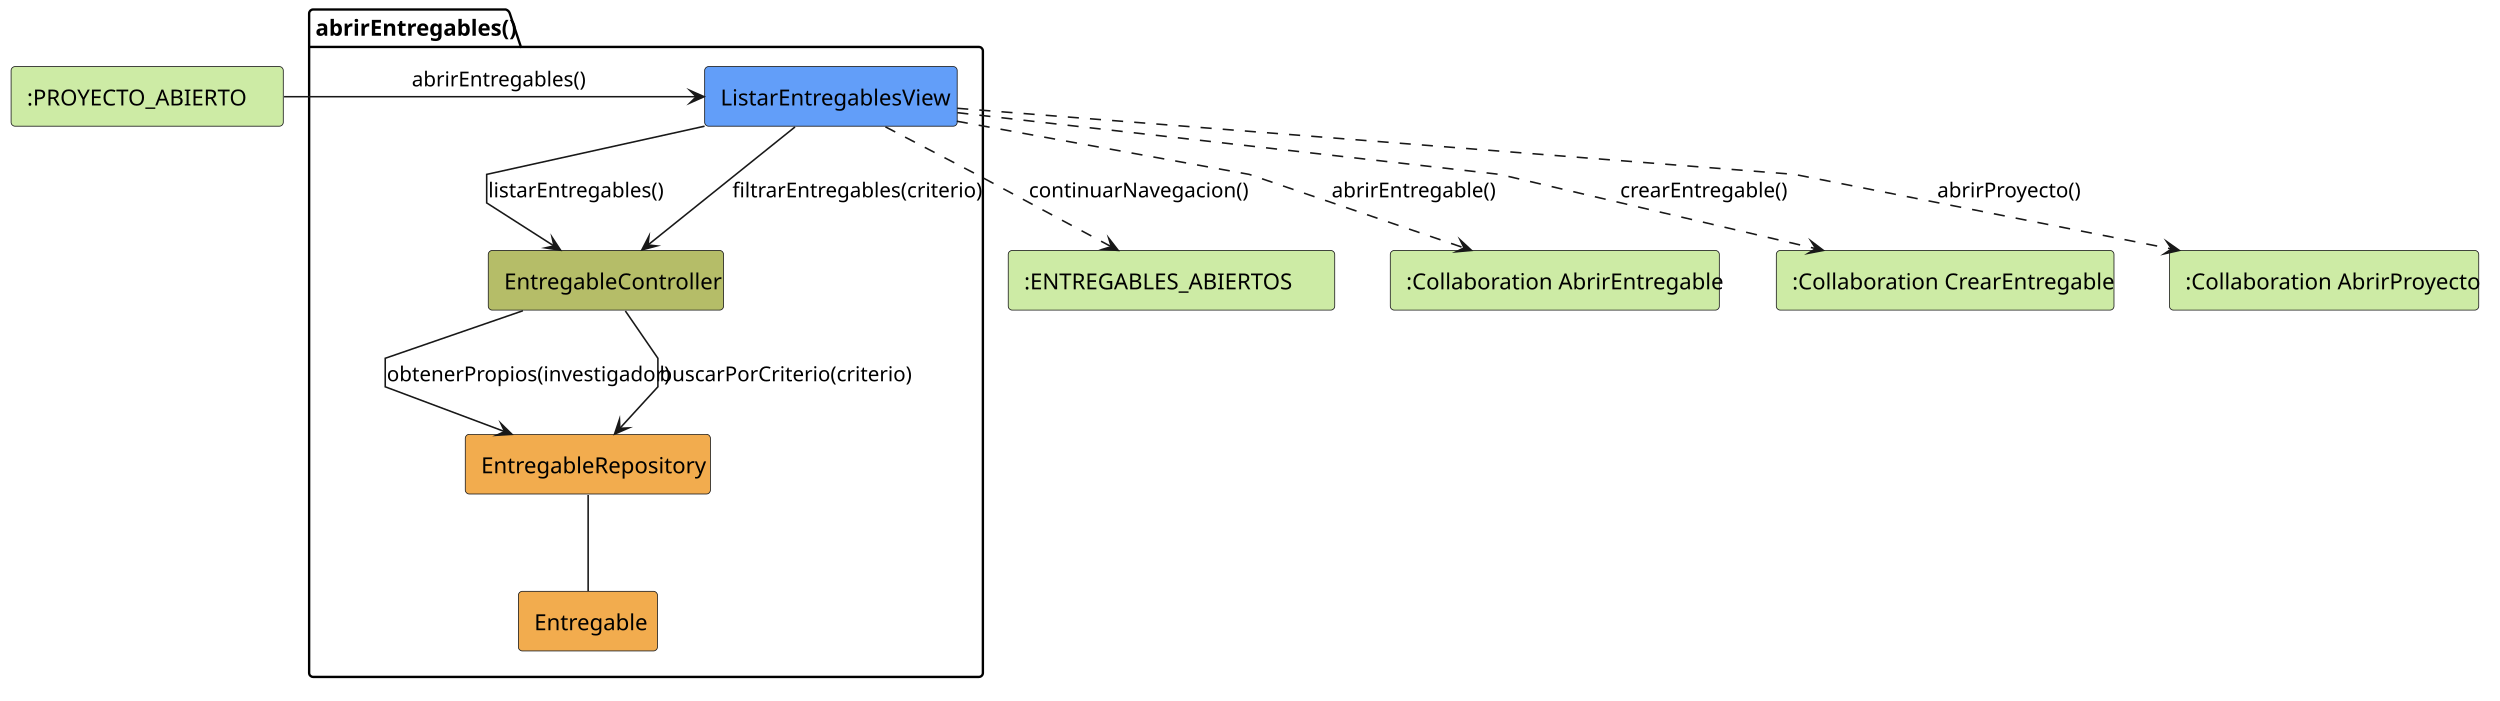
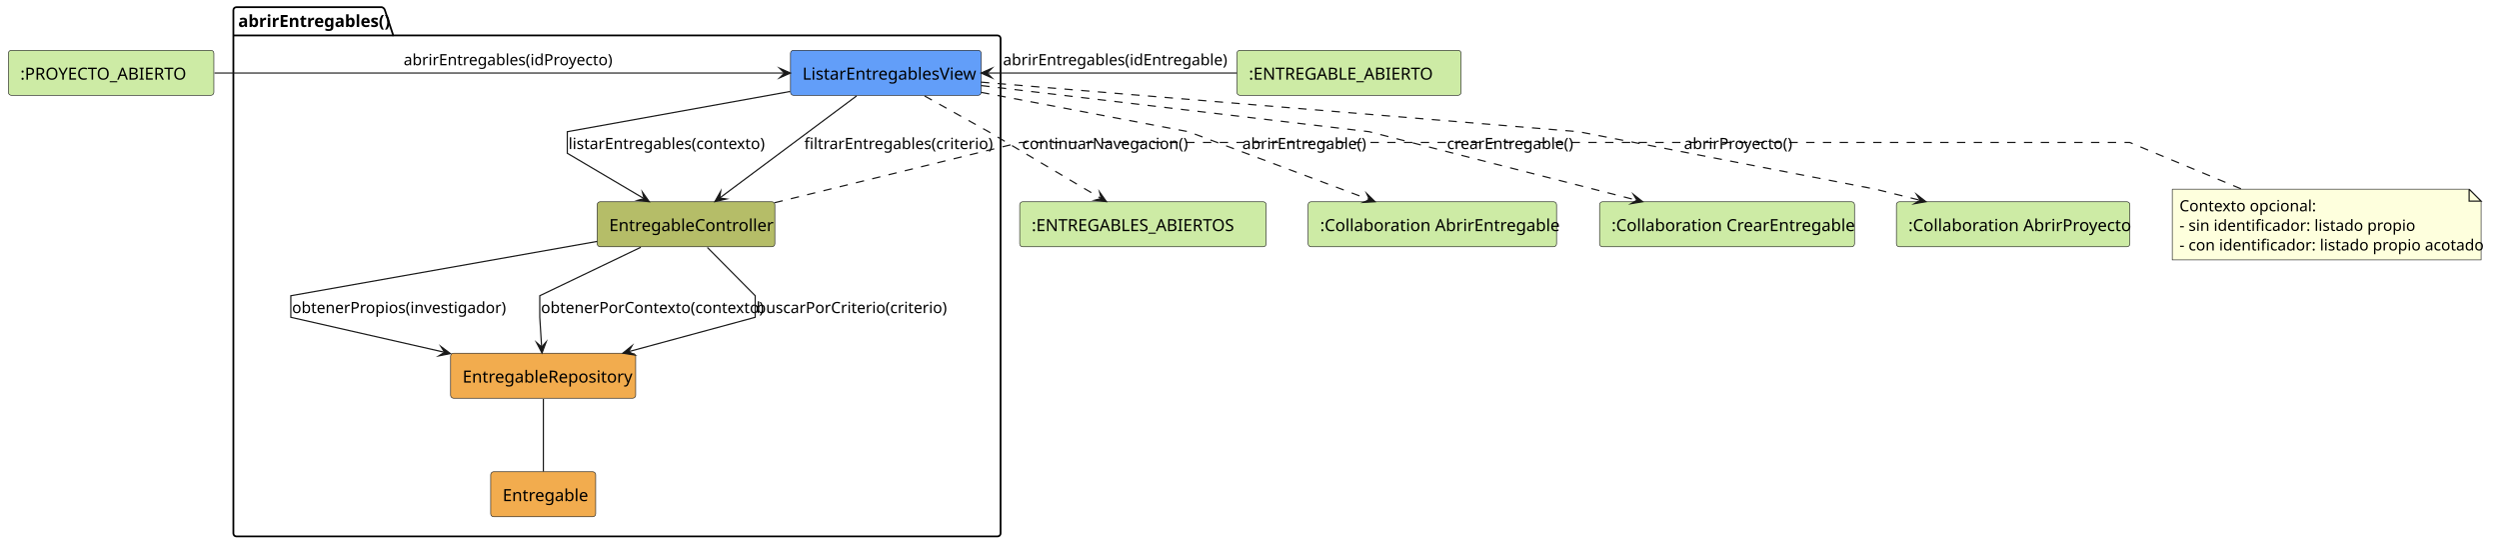
- <svg xmlns="http://www.w3.org/2000/svg" contentStyleType="text/css" data-diagram-type="DESCRIPTION" height="442px" preserveAspectRatio="none" style="width:1577px;height:442px;background:#FFFFFF;" version="1.1" viewBox="0 0 1577 442" width="1577px" zoomAndPan="magnify">
+ <svg xmlns="http://www.w3.org/2000/svg" contentStyleType="text/css" data-diagram-type="DESCRIPTION" height="463px" preserveAspectRatio="none" style="width:2088px;height:463px;background:#FFFFFF;" version="1.1" viewBox="0 0 2088 463" width="2088px" zoomAndPan="magnify">
  <defs />
  <g>
-     <g class="cluster" data-qualified-name="abrirEntregables" data-source-line="4" id="ent0002">
-       <path d="M197.5,6 L319.086,6 A3.75,3.75 0 0 1 321.586,8.5 L328.586,29.609 L617.5,29.609 A2.5,2.5 0 0 1 620,32.109 L620,424.5 A2.5,2.5 0 0 1 617.5,427 L197.5,427 A2.5,2.5 0 0 1 195,424.5 L195,8.5 A2.5,2.5 0 0 1 197.5,6" fill="none" style="stroke:#000000;stroke-width:1.5;" />
+     <g class="cluster" data-qualified-name="abrirEntregables" data-source-line="5" id="ent0003">
+       <path d="M197.5,6 L319.086,6 A3.75,3.75 0 0 1 321.586,8.5 L328.586,29.609 L833.5,29.609 A2.5,2.5 0 0 1 836,32.109 L836,445.5 A2.5,2.5 0 0 1 833.5,448 L197.5,448 A2.5,2.5 0 0 1 195,445.5 L195,8.5 A2.5,2.5 0 0 1 197.5,6" fill="none" style="stroke:#000000;stroke-width:1.5;" />
      <line style="stroke:#000000;stroke-width:1.5;" x1="195" x2="328.586" y1="29.609" y2="29.609" />
      <text fill="#000000" font-family="sans-serif" font-size="14" font-weight="700" lengthAdjust="spacing" textLength="120.586" x="199" y="22.533">abrirEntregables()</text>
    </g>
-     <g class="entity" data-qualified-name="abrirEntregables.ListarEntregablesView" data-source-line="5" id="ent0003">
-       <rect fill="#629EF9" height="37.609" rx="2.5" ry="2.5" style="stroke:#181818;stroke-width:0.5;" width="159.296" x="444.5" y="42" />
-       <text fill="#000000" font-family="sans-serif" font-size="14" lengthAdjust="spacing" textLength="139.296" x="454.5" y="66.533">ListarEntregablesView</text>
+     <g class="entity" data-qualified-name="abrirEntregables.ListarEntregablesView" data-source-line="6" id="ent0004">
+       <rect fill="#629EF9" height="37.609" rx="2.5" ry="2.5" style="stroke:#181818;stroke-width:0.5;" width="159.296" x="660.5" y="42" />
+       <text fill="#000000" font-family="sans-serif" font-size="14" lengthAdjust="spacing" textLength="139.296" x="670.5" y="66.533">ListarEntregablesView</text>
    </g>
-     <g class="entity" data-qualified-name="abrirEntregables.EntregableController" data-source-line="6" id="ent0004">
-       <rect fill="#B5BD68" height="37.609" rx="2.5" ry="2.5" style="stroke:#181818;stroke-width:0.5;" width="148.406" x="308" y="158" />
-       <text fill="#000000" font-family="sans-serif" font-size="14" lengthAdjust="spacing" textLength="128.406" x="318" y="182.533">EntregableController</text>
+     <g class="entity" data-qualified-name="abrirEntregables.EntregableController" data-source-line="7" id="ent0005">
+       <rect fill="#B5BD68" height="37.609" rx="2.5" ry="2.5" style="stroke:#181818;stroke-width:0.5;" width="148.406" x="499" y="168.5" />
+       <text fill="#000000" font-family="sans-serif" font-size="14" lengthAdjust="spacing" textLength="128.406" x="509" y="193.033">EntregableController</text>
    </g>
-     <g class="entity" data-qualified-name="abrirEntregables.EntregableRepository" data-source-line="7" id="ent0005">
-       <rect fill="#F2AC4E" height="37.609" rx="2.5" ry="2.5" style="stroke:#181818;stroke-width:0.5;" width="154.634" x="293.5" y="274" />
-       <text fill="#000000" font-family="sans-serif" font-size="14" lengthAdjust="spacing" textLength="134.634" x="303.5" y="298.533">EntregableRepository</text>
+     <g class="entity" data-qualified-name="abrirEntregables.EntregableRepository" data-source-line="8" id="ent0006">
+       <rect fill="#F2AC4E" height="37.609" rx="2.5" ry="2.5" style="stroke:#181818;stroke-width:0.5;" width="154.634" x="376.5" y="295" />
+       <text fill="#000000" font-family="sans-serif" font-size="14" lengthAdjust="spacing" textLength="134.634" x="386.5" y="319.533">EntregableRepository</text>
    </g>
-     <g class="entity" data-qualified-name="abrirEntregables.Entregable" data-source-line="8" id="ent0006">
-       <rect fill="#F2AC4E" height="37.609" rx="2.5" ry="2.5" style="stroke:#181818;stroke-width:0.5;" width="87.717" x="327" y="373" />
-       <text fill="#000000" font-family="sans-serif" font-size="14" lengthAdjust="spacing" textLength="67.717" x="337" y="397.533">Entregable</text>
+     <g class="entity" data-qualified-name="abrirEntregables.Entregable" data-source-line="9" id="ent0007">
+       <rect fill="#F2AC4E" height="37.609" rx="2.5" ry="2.5" style="stroke:#181818;stroke-width:0.5;" width="87.717" x="410" y="394" />
+       <text fill="#000000" font-family="sans-serif" font-size="14" lengthAdjust="spacing" textLength="67.717" x="420" y="418.533">Entregable</text>
    </g>
-     <g class="entity" data-qualified-name="EstadoEntrada" data-source-line="3" id="ent0001">
+     <g class="entity" data-qualified-name="EstadoEntrada1" data-source-line="3" id="ent0001">
      <rect fill="#CDEBA5" height="37.609" rx="2.5" ry="2.5" style="stroke:#181818;stroke-width:0.5;" width="171.696" x="7" y="42" />
      <text fill="#000000" font-family="sans-serif" font-size="14" lengthAdjust="spacing" textLength="151.696" x="17" y="66.533">:PROYECTO_ABIERTO</text>
    </g>
-     <g class="entity" data-qualified-name="EstadoSalida" data-source-line="11" id="ent0007">
-       <rect fill="#CDEBA5" height="37.609" rx="2.5" ry="2.5" style="stroke:#181818;stroke-width:0.5;" width="205.944" x="636" y="158" />
-       <text fill="#000000" font-family="sans-serif" font-size="14" lengthAdjust="spacing" textLength="185.944" x="646" y="182.533">:ENTREGABLES_ABIERTOS</text>
+     <g class="entity" data-qualified-name="EstadoEntrada2" data-source-line="4" id="ent0002">
+       <rect fill="#CDEBA5" height="37.609" rx="2.5" ry="2.5" style="stroke:#181818;stroke-width:0.5;" width="187.269" x="1033.5" y="42" />
+       <text fill="#000000" font-family="sans-serif" font-size="14" lengthAdjust="spacing" textLength="167.269" x="1043.5" y="66.533">:ENTREGABLE_ABIERTO</text>
    </g>
-     <g class="entity" data-qualified-name="AbrirEntregable" data-source-line="12" id="ent0008">
-       <rect fill="#CDEBA5" height="37.609" rx="2.5" ry="2.5" style="stroke:#181818;stroke-width:0.5;" width="207.551" x="877" y="158" />
-       <text fill="#000000" font-family="sans-serif" font-size="14" lengthAdjust="spacing" textLength="187.551" x="887" y="182.533">:Collaboration AbrirEntregable</text>
+     <g class="entity" data-qualified-name="EstadoSalida" data-source-line="12" id="ent0008">
+       <rect fill="#CDEBA5" height="37.609" rx="2.5" ry="2.5" style="stroke:#181818;stroke-width:0.5;" width="205.944" x="852" y="168.5" />
+       <text fill="#000000" font-family="sans-serif" font-size="14" lengthAdjust="spacing" textLength="185.944" x="862" y="193.033">:ENTREGABLES_ABIERTOS</text>
    </g>
-     <g class="entity" data-qualified-name="CrearEntregable" data-source-line="13" id="ent0009">
-       <rect fill="#CDEBA5" height="37.609" rx="2.5" ry="2.5" style="stroke:#181818;stroke-width:0.5;" width="212.999" x="1120.5" y="158" />
-       <text fill="#000000" font-family="sans-serif" font-size="14" lengthAdjust="spacing" textLength="192.999" x="1130.5" y="182.533">:Collaboration CrearEntregable</text>
+     <g class="entity" data-qualified-name="AbrirEntregable" data-source-line="13" id="ent0009">
+       <rect fill="#CDEBA5" height="37.609" rx="2.5" ry="2.5" style="stroke:#181818;stroke-width:0.5;" width="207.551" x="1093" y="168.5" />
+       <text fill="#000000" font-family="sans-serif" font-size="14" lengthAdjust="spacing" textLength="187.551" x="1103" y="193.033">:Collaboration AbrirEntregable</text>
    </g>
-     <g class="entity" data-qualified-name="AbrirProyecto" data-source-line="14" id="ent0010">
-       <rect fill="#CDEBA5" height="37.609" rx="2.5" ry="2.5" style="stroke:#181818;stroke-width:0.5;" width="195.082" x="1368.5" y="158" />
-       <text fill="#000000" font-family="sans-serif" font-size="14" lengthAdjust="spacing" textLength="175.082" x="1378.5" y="182.533">:Collaboration AbrirProyecto</text>
+     <g class="entity" data-qualified-name="CrearEntregable" data-source-line="14" id="ent0010">
+       <rect fill="#CDEBA5" height="37.609" rx="2.5" ry="2.5" style="stroke:#181818;stroke-width:0.5;" width="212.999" x="1336.5" y="168.5" />
+       <text fill="#000000" font-family="sans-serif" font-size="14" lengthAdjust="spacing" textLength="192.999" x="1346.5" y="193.033">:Collaboration CrearEntregable</text>
    </g>
-     <g class="link" data-entity-1="ent0001" data-entity-2="ent0003" data-link-type="dependency" data-source-line="16" id="lnk11">
-       <path d="M179.18,61 C256.44,61 363.89,61 439.15,61" fill="none" id="EstadoEntrada-to-ListarEntregablesView" style="stroke:#181818;stroke-width:1;" />
-       <polygon fill="#181818" points="444.15,61,435.15,57,439.15,61,435.15,65,444.15,61" style="stroke:#181818;stroke-width:1;stroke-linejoin:miter;stroke-miterlimit:10;" />
-       <text fill="#000000" font-family="sans-serif" font-size="13" lengthAdjust="spacing" textLength="104.044" x="259.75" y="54.495">abrirEntregables()</text>
+     <g class="entity" data-qualified-name="AbrirProyecto" data-source-line="15" id="ent0011">
+       <rect fill="#CDEBA5" height="37.609" rx="2.5" ry="2.5" style="stroke:#181818;stroke-width:0.5;" width="195.082" x="1584.5" y="168.5" />
+       <text fill="#000000" font-family="sans-serif" font-size="14" lengthAdjust="spacing" textLength="175.082" x="1594.5" y="193.033">:Collaboration AbrirProyecto</text>
    </g>
-     <g class="link" data-entity-1="ent0003" data-entity-2="ent0004" data-link-type="dependency" data-source-line="18" id="lnk12">
-       <path d="M444.43,79.6 C382.5,93.3 307,110 307,110 C307,110 307,128 307,128 C307,128 328.198,141.565 349.438,155.155" fill="none" id="ListarEntregablesView-to-EntregableController" style="stroke:#181818;stroke-width:1;" />
-       <polygon fill="#181818" points="353.65,157.85,348.225,149.63,349.438,155.155,343.913,156.369,353.65,157.85" style="stroke:#181818;stroke-width:1;stroke-linejoin:miter;stroke-miterlimit:10;" />
-       <text fill="#000000" font-family="sans-serif" font-size="13" lengthAdjust="spacing" textLength="105.485" x="308" y="124.495">listarEntregables()</text>
+     <g class="entity" data-qualified-name="GMN20" data-source-line="27" id="ent0021">
+       <path d="M1815,158 L1815,217.055 L2073.034,217.055 L2073.034,168 L2063.034,158 L1815,158" fill="#FEFFDD" style="stroke:#181818;stroke-width:0.5;" />
+       <path d="M2063.034,158 L2063.034,168 L2073.034,168 L2063.034,158" fill="#FEFFDD" style="stroke:#181818;stroke-width:1;" />
+       <text fill="#000000" font-family="sans-serif" font-size="13" lengthAdjust="spacing" textLength="107.682" x="1821" y="176.495">Contexto opcional:</text>
+       <text fill="#000000" font-family="sans-serif" font-size="13" lengthAdjust="spacing" textLength="182.819" x="1821" y="192.847">- sin identificador: listado propio</text>
+       <text fill="#000000" font-family="sans-serif" font-size="13" lengthAdjust="spacing" textLength="237.034" x="1821" y="209.198">- con identificador: listado propio acotado</text>
    </g>
-     <g class="link" data-entity-1="ent0003" data-entity-2="ent0004" data-link-type="dependency" data-source-line="19" id="lnk13">
-       <path d="M501.5,80.06 C475.07,101.28 435.349,133.17 408.769,154.51" fill="none" id="ListarEntregablesView-to-EntregableController-1" style="stroke:#181818;stroke-width:1;" />
-       <polygon fill="#181818" points="404.87,157.64,414.392,155.125,408.769,154.51,409.384,148.886,404.87,157.64" style="stroke:#181818;stroke-width:1;stroke-linejoin:miter;stroke-miterlimit:10;" />
-       <text fill="#000000" font-family="sans-serif" font-size="13" lengthAdjust="spacing" textLength="145.933" x="462" y="124.495">filtrarEntregables(criterio)</text>
+     <g class="link" data-entity-1="ent0001" data-entity-2="ent0004" data-link-type="dependency" data-source-line="17" id="lnk12">
+       <path d="M179.25,61 C305.34,61 533.24,61 655.43,61" fill="none" id="EstadoEntrada1-to-ListarEntregablesView" style="stroke:#181818;stroke-width:1;" />
+       <polygon fill="#181818" points="660.43,61,651.43,57,655.43,61,651.43,65,660.43,61" style="stroke:#181818;stroke-width:1;stroke-linejoin:miter;stroke-miterlimit:10;" />
+       <text fill="#000000" font-family="sans-serif" font-size="13" lengthAdjust="spacing" textLength="165.464" x="337.25" y="54.495">abrirEntregables(idProyecto)</text>
+     </g>
+     <g class="link" data-entity-1="ent0002" data-entity-2="ent0004" data-link-type="dependency" data-source-line="18" id="lnk13">
+       <path d="M1033.41,61 C968.07,61 886.78,61 824.72,61" fill="none" id="EstadoEntrada2-to-ListarEntregablesView" style="stroke:#181818;stroke-width:1;" />
+       <polygon fill="#181818" points="819.72,61,828.72,65,824.72,61,828.72,57,819.72,61" style="stroke:#181818;stroke-width:1;stroke-linejoin:miter;stroke-miterlimit:10;" />
+       <text fill="#000000" font-family="sans-serif" font-size="13" lengthAdjust="spacing" textLength="177.042" x="838" y="54.495">abrirEntregables(idEntregable)</text>
    </g>
    <g class="link" data-entity-1="ent0004" data-entity-2="ent0005" data-link-type="dependency" data-source-line="20" id="lnk14">
-       <path d="M329.85,196.01 C290.4,209.63 243,226 243,226 C243,226 243,244 243,244 C243,244 281.968,258.614 318.288,272.234" fill="none" id="EntregableController-to-EntregableRepository" style="stroke:#181818;stroke-width:1;" />
-       <polygon fill="#181818" points="322.97,273.99,315.947,267.085,318.288,272.234,313.139,274.575,322.97,273.99" style="stroke:#181818;stroke-width:1;stroke-linejoin:miter;stroke-miterlimit:10;" />
-       <text fill="#000000" font-family="sans-serif" font-size="13" lengthAdjust="spacing" textLength="166.924" x="244" y="240.495">obtenerPropios(investigador)</text>
+       <path d="M660.19,76.4 C581.84,90.54 474,110 474,110 C474,110 474,128 474,128 C474,128 509.095,148.736 538.185,165.926" fill="none" id="ListarEntregablesView-to-EntregableController" style="stroke:#181818;stroke-width:1;" />
+       <polygon fill="#181818" points="542.49,168.47,536.777,160.448,538.185,165.926,532.707,167.335,542.49,168.47" style="stroke:#181818;stroke-width:1;stroke-linejoin:miter;stroke-miterlimit:10;" />
+       <text fill="#000000" font-family="sans-serif" font-size="13" lengthAdjust="spacing" textLength="154.629" x="475" y="124.495">listarEntregables(contexto)</text>
    </g>
    <g class="link" data-entity-1="ent0004" data-entity-2="ent0005" data-link-type="dependency" data-source-line="21" id="lnk15">
-       <path d="M394.48,196.15 C403.82,209.74 415,226 415,226 C415,226 415,244 415,244 C415,244 403.469,256.575 391.009,270.165" fill="none" id="EntregableController-to-EntregableRepository-1" style="stroke:#181818;stroke-width:1;" />
-       <polygon fill="#181818" points="387.63,273.85,396.661,269.919,391.009,270.165,390.764,264.513,387.63,273.85" style="stroke:#181818;stroke-width:1;stroke-linejoin:miter;stroke-miterlimit:10;" />
-       <text fill="#000000" font-family="sans-serif" font-size="13" lengthAdjust="spacing" textLength="148.808" x="416" y="240.495">buscarPorCriterio(criterio)</text>
+       <path d="M715.72,80.1 C684.05,103.71 632.999,141.772 601.319,165.382" fill="none" id="ListarEntregablesView-to-EntregableController-1" style="stroke:#181818;stroke-width:1;" />
+       <polygon fill="#181818" points="597.31,168.37,606.917,166.199,601.319,165.382,602.136,159.785,597.31,168.37" style="stroke:#181818;stroke-width:1;stroke-linejoin:miter;stroke-miterlimit:10;" />
+       <text fill="#000000" font-family="sans-serif" font-size="13" lengthAdjust="spacing" textLength="145.933" x="672" y="124.495">filtrarEntregables(criterio)</text>
    </g>
-     <g class="link" data-entity-1="ent0005" data-entity-2="ent0006" data-link-type="association" data-source-line="22" id="lnk16">
-       <path d="M371,312.24 C371,329.59 371,355.52 371,372.84" fill="none" id="EntregableRepository-Entregable" style="stroke:#181818;stroke-width:1;" />
+     <g class="link" data-entity-1="ent0005" data-entity-2="ent0006" data-link-type="dependency" data-source-line="22" id="lnk16">
+       <path d="M498.94,201.63 C401.65,218.88 243,247 243,247 C243,247 243,265 243,265 C243,265 311.295,280.531 371.455,294.221" fill="none" id="EntregableController-to-EntregableRepository" style="stroke:#181818;stroke-width:1;" />
+       <polygon fill="#181818" points="376.33,295.33,368.442,289.433,371.455,294.221,366.667,297.233,376.33,295.33" style="stroke:#181818;stroke-width:1;stroke-linejoin:miter;stroke-miterlimit:10;" />
+       <text fill="#000000" font-family="sans-serif" font-size="13" lengthAdjust="spacing" textLength="166.924" x="244" y="261.495">obtenerPropios(investigador)</text>
    </g>
-     <g class="link" data-entity-1="ent0003" data-entity-2="ent0007" data-link-type="dependency" data-source-line="23" id="lnk17">
-       <path d="M558.52,80.01 C584.62,93.63 616,110 616,110 C616,110 664.565,136.055 700.985,155.605" fill="none" id="ListarEntregablesView-to-EstadoSalida" style="stroke:#181818;stroke-width:1;stroke-dasharray:7,7;" />
-       <polygon fill="#181818" points="705.39,157.97,699.352,150.189,700.985,155.605,695.568,157.238,705.39,157.97" style="stroke:#181818;stroke-width:1;stroke-linejoin:miter;stroke-miterlimit:10;" />
-       <text fill="#000000" font-family="sans-serif" font-size="13" lengthAdjust="spacing" textLength="130.793" x="649" y="124.495">continuarNavegacion()</text>
+     <g class="link" data-entity-1="ent0005" data-entity-2="ent0006" data-link-type="dependency" data-source-line="23" id="lnk17">
+       <path d="M535.4,206.53 C499.55,223.72 451,247 451,247 C451,247 451,265 451,265 C451,265 451.708,276.27 452.558,289.86" fill="none" id="EntregableController-to-EntregableRepository-1" style="stroke:#181818;stroke-width:1;" />
+       <polygon fill="#181818" points="452.87,294.85,456.3,285.618,452.558,289.86,448.316,286.117,452.87,294.85" style="stroke:#181818;stroke-width:1;stroke-linejoin:miter;stroke-miterlimit:10;" />
+       <text fill="#000000" font-family="sans-serif" font-size="13" lengthAdjust="spacing" textLength="174.154" x="452" y="261.495">obtenerPorContexto(contexto)</text>
    </g>
-     <g class="link" data-entity-1="ent0003" data-entity-2="ent0008" data-link-type="dependency" data-source-line="24" id="lnk18">
-       <path d="M603.57,76.47 C681.3,90.6 788,110 788,110 C788,110 866.389,136.801 923.529,156.351" fill="none" id="ListarEntregablesView-to-AbrirEntregable" style="stroke:#181818;stroke-width:1;stroke-dasharray:7,7;" />
-       <polygon fill="#181818" points="928.26,157.97,921.039,151.272,923.529,156.351,918.45,158.841,928.26,157.97" style="stroke:#181818;stroke-width:1;stroke-linejoin:miter;stroke-miterlimit:10;" />
-       <text fill="#000000" font-family="sans-serif" font-size="13" lengthAdjust="spacing" textLength="97.544" x="840" y="124.495">abrirEntregable()</text>
+     <g class="link" data-entity-1="ent0005" data-entity-2="ent0006" data-link-type="dependency" data-source-line="24" id="lnk18">
+       <path d="M591.03,206.69 C608.06,223.86 631,247 631,247 C631,247 631,265 631,265 C631,265 575.466,280.062 525.236,293.682" fill="none" id="EntregableController-to-EntregableRepository-2" style="stroke:#181818;stroke-width:1;" />
+       <polygon fill="#181818" points="520.41,294.99,530.143,296.495,525.236,293.682,528.049,288.774,520.41,294.99" style="stroke:#181818;stroke-width:1;stroke-linejoin:miter;stroke-miterlimit:10;" />
+       <text fill="#000000" font-family="sans-serif" font-size="13" lengthAdjust="spacing" textLength="148.808" x="632" y="261.495">buscarPorCriterio(criterio)</text>
    </g>
-     <g class="link" data-entity-1="ent0003" data-entity-2="ent0009" data-link-type="dependency" data-source-line="25" id="lnk19">
-       <path d="M603.87,71.08 C726.21,85 946,110 946,110 C946,110 1062.153,137.276 1145.353,156.826" fill="none" id="ListarEntregablesView-to-CrearEntregable" style="stroke:#181818;stroke-width:1;stroke-dasharray:7,7;" />
-       <polygon fill="#181818" points="1150.22,157.97,1142.374,152.017,1145.353,156.826,1140.544,159.805,1150.22,157.97" style="stroke:#181818;stroke-width:1;stroke-linejoin:miter;stroke-miterlimit:10;" />
-       <text fill="#000000" font-family="sans-serif" font-size="13" lengthAdjust="spacing" textLength="101.156" x="1022" y="124.495">crearEntregable()</text>
+     <g class="link" data-entity-1="ent0006" data-entity-2="ent0007" data-link-type="association" data-source-line="25" id="lnk19">
+       <path d="M454,333.24 C454,350.59 454,376.52 454,393.84" fill="none" id="EntregableRepository-Entregable" style="stroke:#181818;stroke-width:1;" />
    </g>
-     <g class="link" data-entity-1="ent0003" data-entity-2="ent0010" data-link-type="dependency" data-source-line="26" id="lnk20">
-       <path d="M603.8,68.3 C768.75,81.32 1132,110 1132,110 C1132,110 1270.935,137.45 1369.825,157" fill="none" id="ListarEntregablesView-to-AbrirProyecto" style="stroke:#181818;stroke-width:1;stroke-dasharray:7,7;" />
-       <polygon fill="#181818" points="1374.73,157.97,1366.677,152.3,1369.825,157,1365.125,160.149,1374.73,157.97" style="stroke:#181818;stroke-width:1;stroke-linejoin:miter;stroke-miterlimit:10;" />
-       <text fill="#000000" font-family="sans-serif" font-size="13" lengthAdjust="spacing" textLength="85.966" x="1222" y="124.495">abrirProyecto()</text>
+     <g class="link" data-entity-1="ent0005" data-entity-2="ent0021" data-link-type="association" data-source-line="27" id="lnk22">
+       <path d="M647.17,169.32 C729.97,149.03 852.5,119 852.5,119 C852.5,119 1779.5,119 1779.5,119 C1779.5,119 1828.35,139.34 1872.8,157.85" fill="none" id="EntregableController-GMN20" style="stroke:#181818;stroke-width:1;stroke-dasharray:7,7;" />
+     </g>
+     <g class="link" data-entity-1="ent0004" data-entity-2="ent0008" data-link-type="dependency" data-source-line="31" id="lnk23">
+       <path d="M772.51,80.15 C796.87,93.74 826,110 826,110 C826,110 881.979,143.2 920.129,165.82" fill="none" id="ListarEntregablesView-to-EstadoSalida" style="stroke:#181818;stroke-width:1;stroke-dasharray:7,7;" />
+       <polygon fill="#181818" points="924.43,168.37,918.729,160.339,920.129,165.82,914.648,167.221,924.43,168.37" style="stroke:#181818;stroke-width:1;stroke-linejoin:miter;stroke-miterlimit:10;" />
+       <text fill="#000000" font-family="sans-serif" font-size="13" lengthAdjust="spacing" textLength="130.793" x="854" y="124.495">continuarNavegacion()</text>
+     </g>
+     <g class="link" data-entity-1="ent0004" data-entity-2="ent0009" data-link-type="dependency" data-source-line="32" id="lnk24">
+       <path d="M819.7,77.12 C893.86,91.19 993,110 993,110 C993,110 1083.918,144.094 1144.228,166.714" fill="none" id="ListarEntregablesView-to-AbrirEntregable" style="stroke:#181818;stroke-width:1;stroke-dasharray:7,7;" />
+       <polygon fill="#181818" points="1148.91,168.47,1141.888,161.564,1144.228,166.714,1139.079,169.055,1148.91,168.47" style="stroke:#181818;stroke-width:1;stroke-linejoin:miter;stroke-miterlimit:10;" />
+       <text fill="#000000" font-family="sans-serif" font-size="13" lengthAdjust="spacing" textLength="97.544" x="1038" y="124.495">abrirEntregable()</text>
+     </g>
+     <g class="link" data-entity-1="ent0004" data-entity-2="ent0010" data-link-type="dependency" data-source-line="33" id="lnk25">
+       <path d="M819.82,71.48 C937.56,85.47 1144,110 1144,110 C1144,110 1279.276,144.611 1367.676,167.231" fill="none" id="ListarEntregablesView-to-CrearEntregable" style="stroke:#181818;stroke-width:1;stroke-dasharray:7,7;" />
+       <polygon fill="#181818" points="1372.52,168.47,1364.793,162.364,1367.676,167.231,1362.809,170.114,1372.52,168.47" style="stroke:#181818;stroke-width:1;stroke-linejoin:miter;stroke-miterlimit:10;" />
+       <text fill="#000000" font-family="sans-serif" font-size="13" lengthAdjust="spacing" textLength="101.156" x="1209" y="124.495">crearEntregable()</text>
+     </g>
+     <g class="link" data-entity-1="ent0004" data-entity-2="ent0011" data-link-type="dependency" data-source-line="34" id="lnk26">
+       <path d="M819.6,68.6 C978.3,81.76 1319,110 1319,110 C1319,110 1567,158 1567,158 C1567,158 1581.497,161.586 1604.317,167.246" fill="none" id="ListarEntregablesView-to-AbrirProyecto" style="stroke:#181818;stroke-width:1;stroke-dasharray:7,7;" />
+       <polygon fill="#181818" points="1609.17,168.45,1601.398,162.401,1604.317,167.246,1599.472,170.166,1609.17,168.45" style="stroke:#181818;stroke-width:1;stroke-linejoin:miter;stroke-miterlimit:10;" />
+       <text fill="#000000" font-family="sans-serif" font-size="13" lengthAdjust="spacing" textLength="85.966" x="1407" y="124.495">abrirProyecto()</text>
    </g>
  </g>
</svg>
